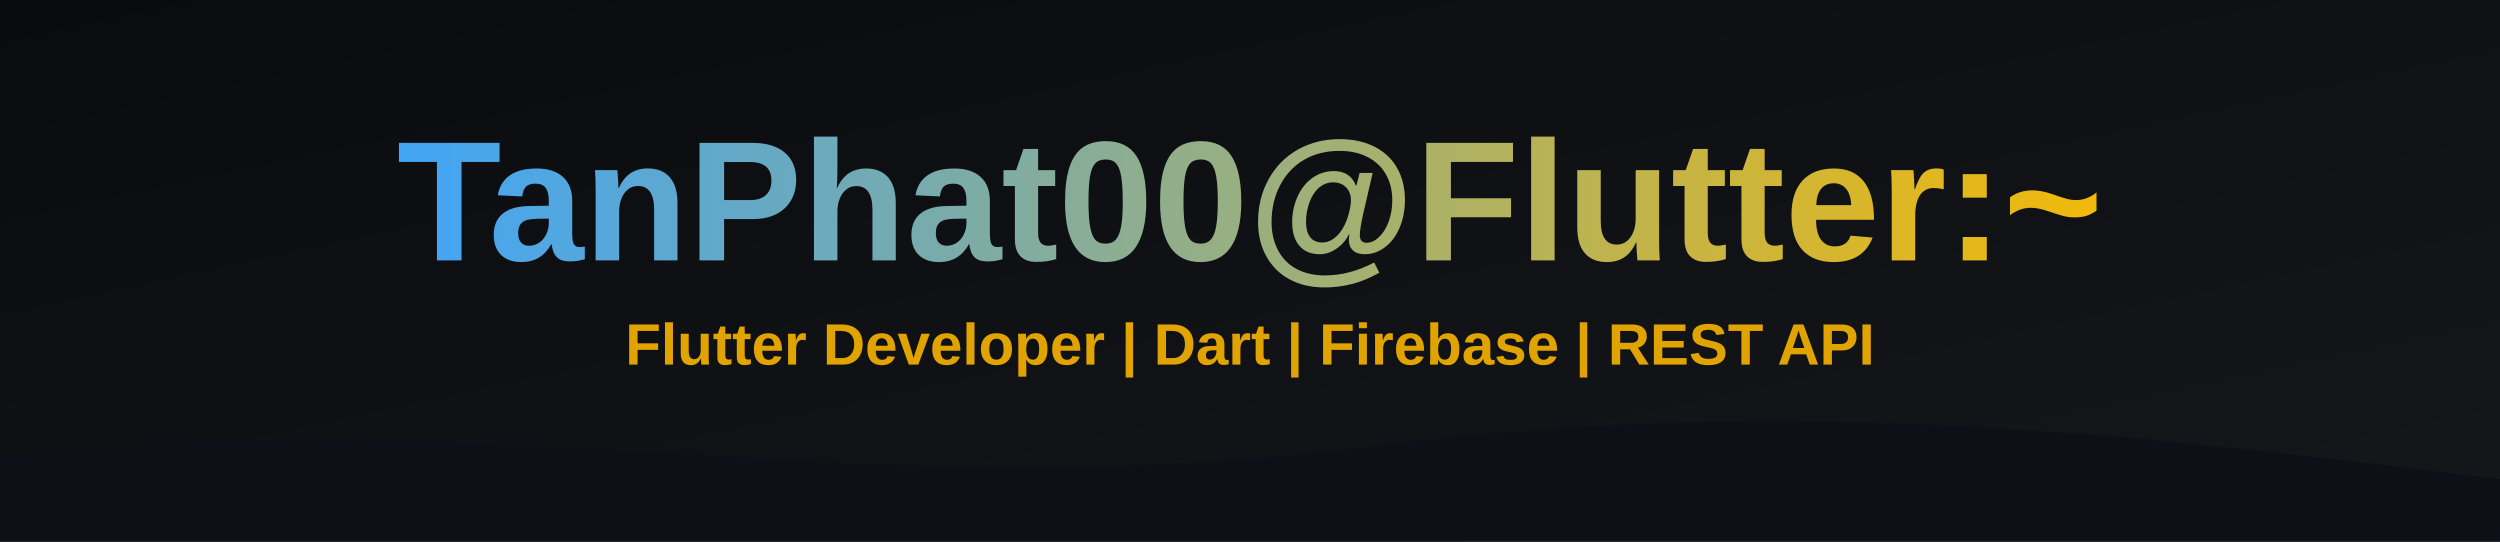
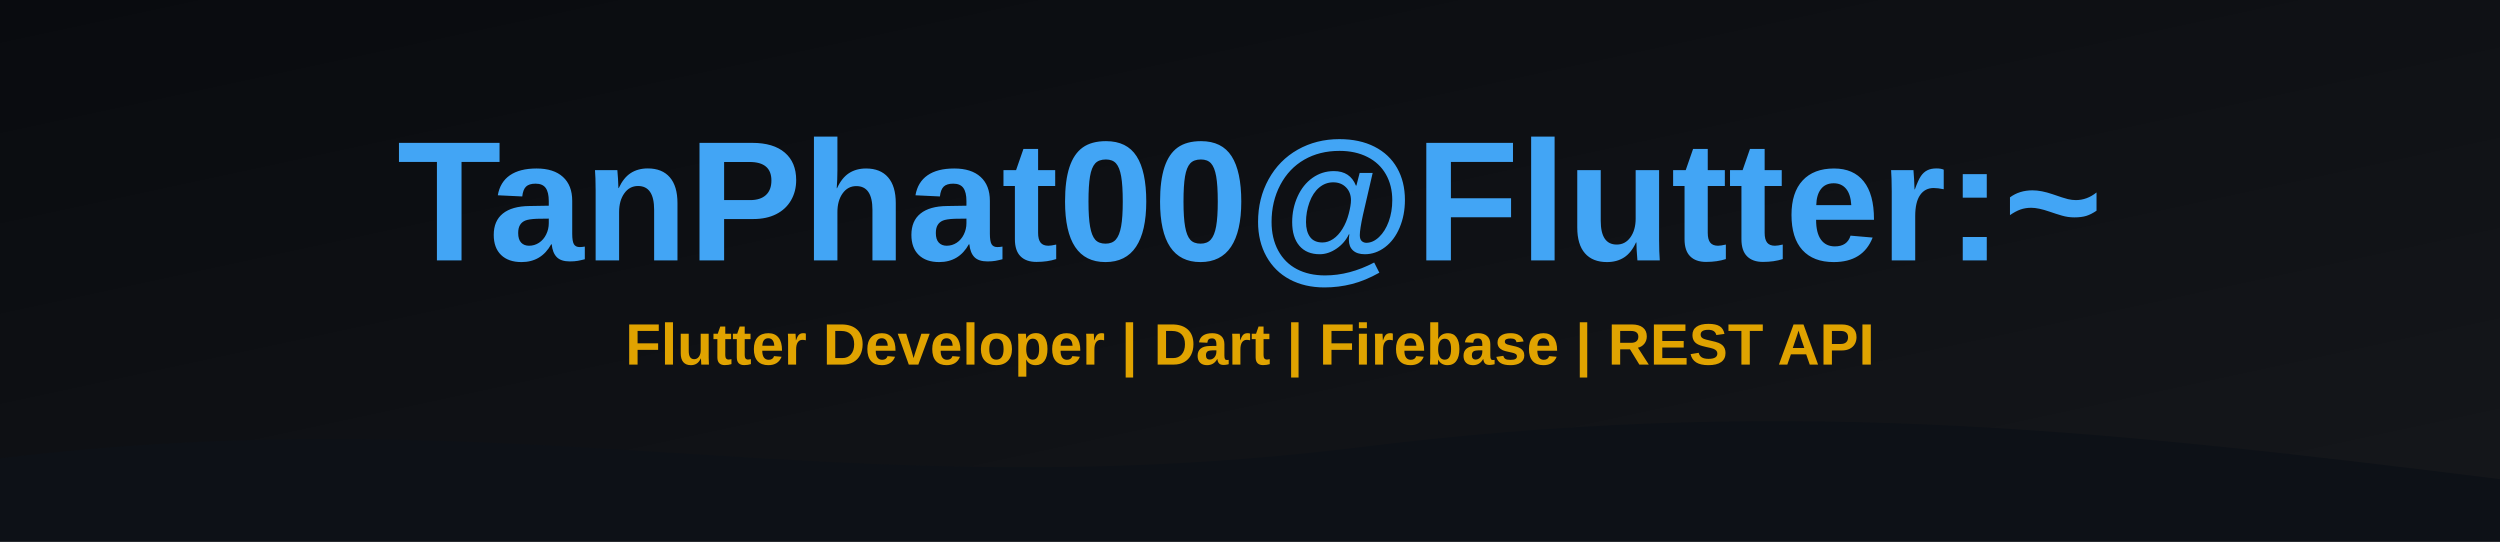
<svg xmlns="http://www.w3.org/2000/svg" width="1200" height="260" viewBox="0 0 1200 260">
  <defs>
    <linearGradient id="bg" x1="0" y1="0" x2="1" y2="1">
      <stop offset="0%" stop-color="#090b0f" />
      <stop offset="100%" stop-color="#15171b" />
    </linearGradient>
    <linearGradient id="gold" x1="0" y1="0" x2="1" y2="0">
      <stop offset="0%" stop-color="#42A5F5" />
-       <stop offset="100%" stop-color="#f0b90b" />
+       <stop offset="100%" stop-color="#42A5F5" />
    </linearGradient>
  </defs>
  <rect width="1200" height="260" fill="url(#bg)" />
  <path d="M0 220        C250 190 400 245 650 215        C850 190 1000 205 1200 230        L1200 260        L0 260 Z" fill="#0d1117" />
  <text x="600" y="125" text-anchor="middle" font-family="Arial, Helvetica, sans-serif" font-size="82" font-weight="700" fill="url(#gold)">
    TanPhat00@Flutter:~
  </text>
  <text x="600" y="175" text-anchor="middle" font-family="Arial, Helvetica, sans-serif" font-size="28" font-weight="600" fill="#e0a300">
    Flutter Developer | Dart | Firebase | REST API
  </text>
</svg>
